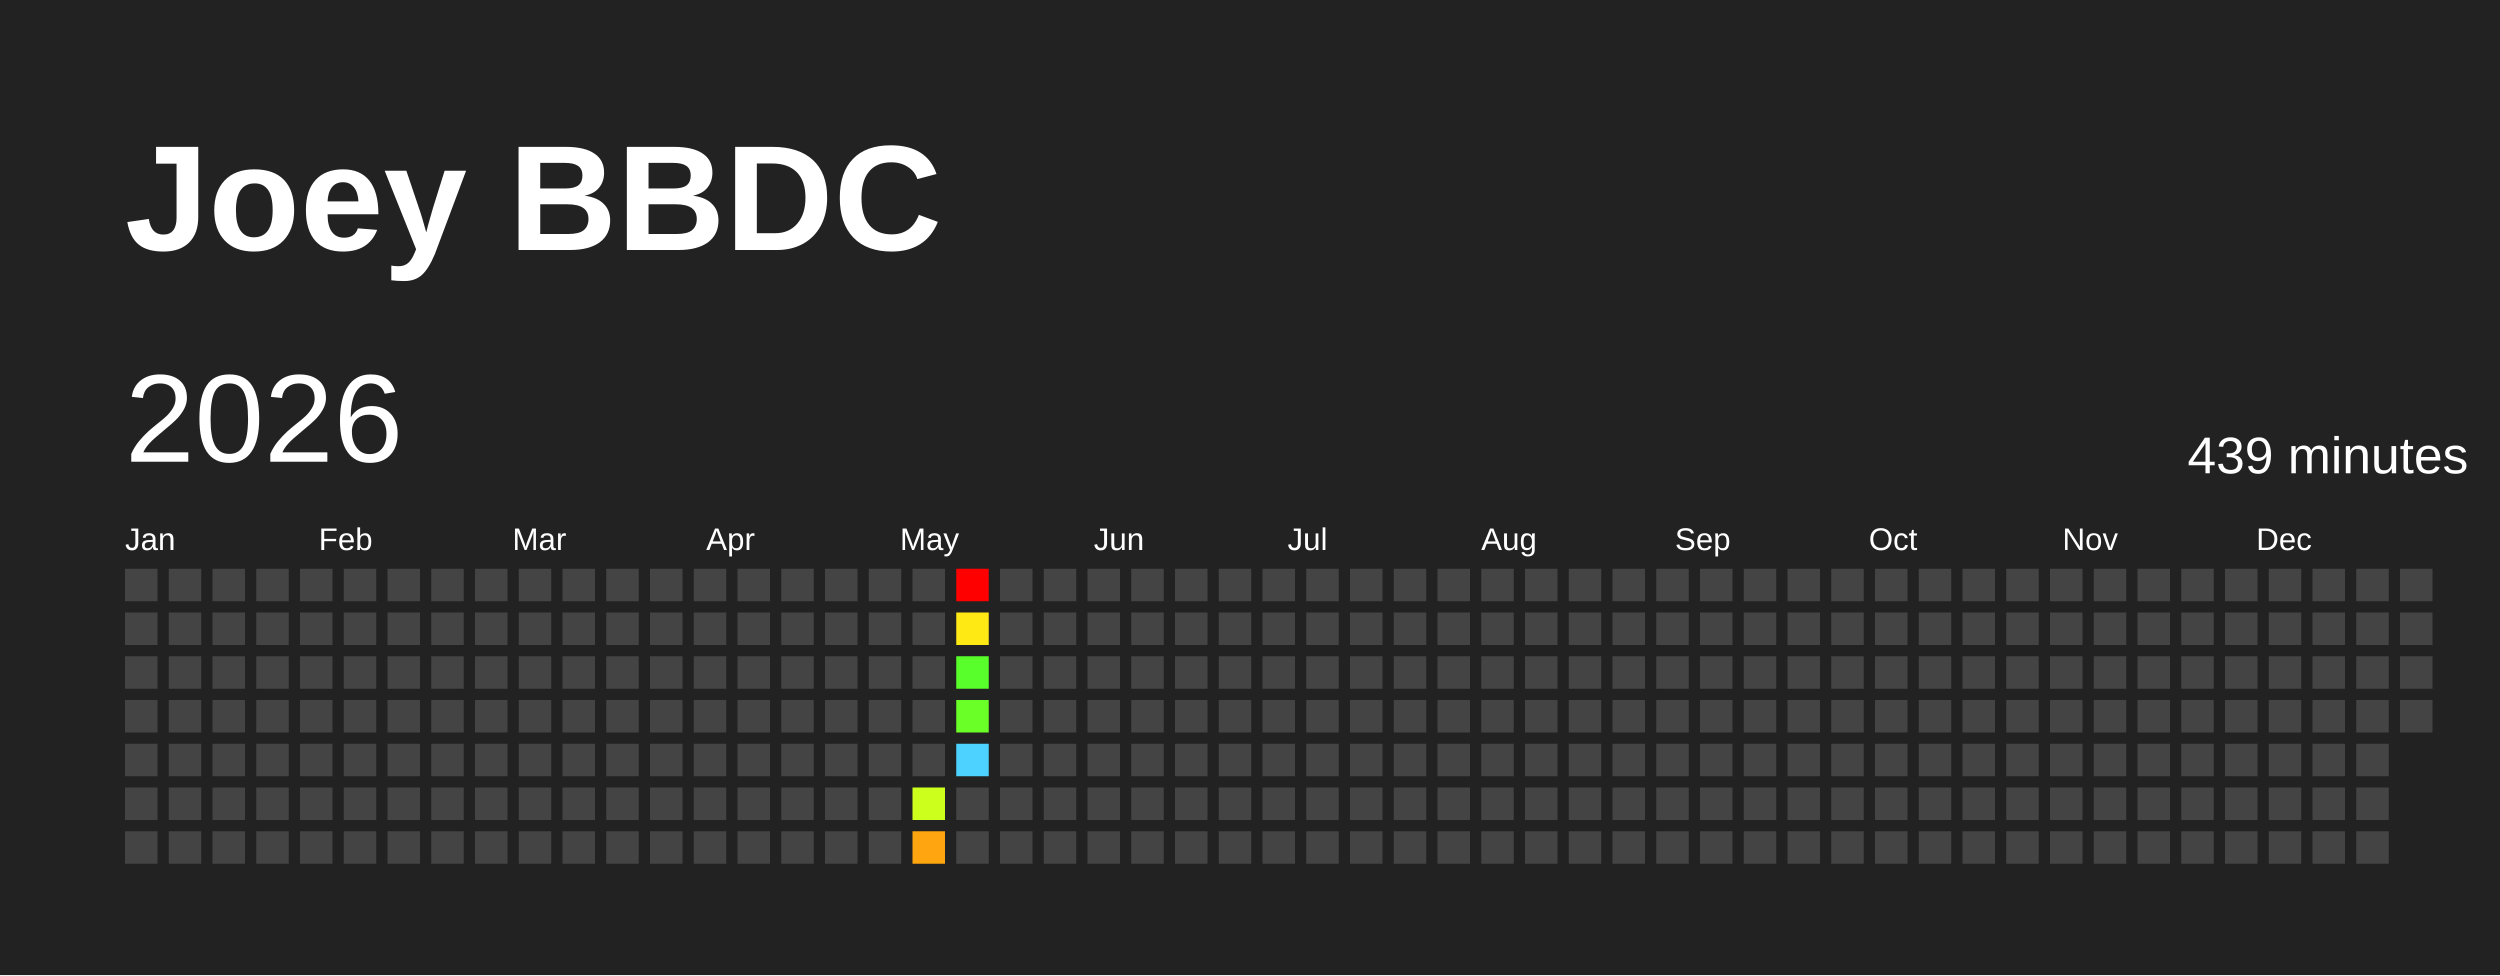
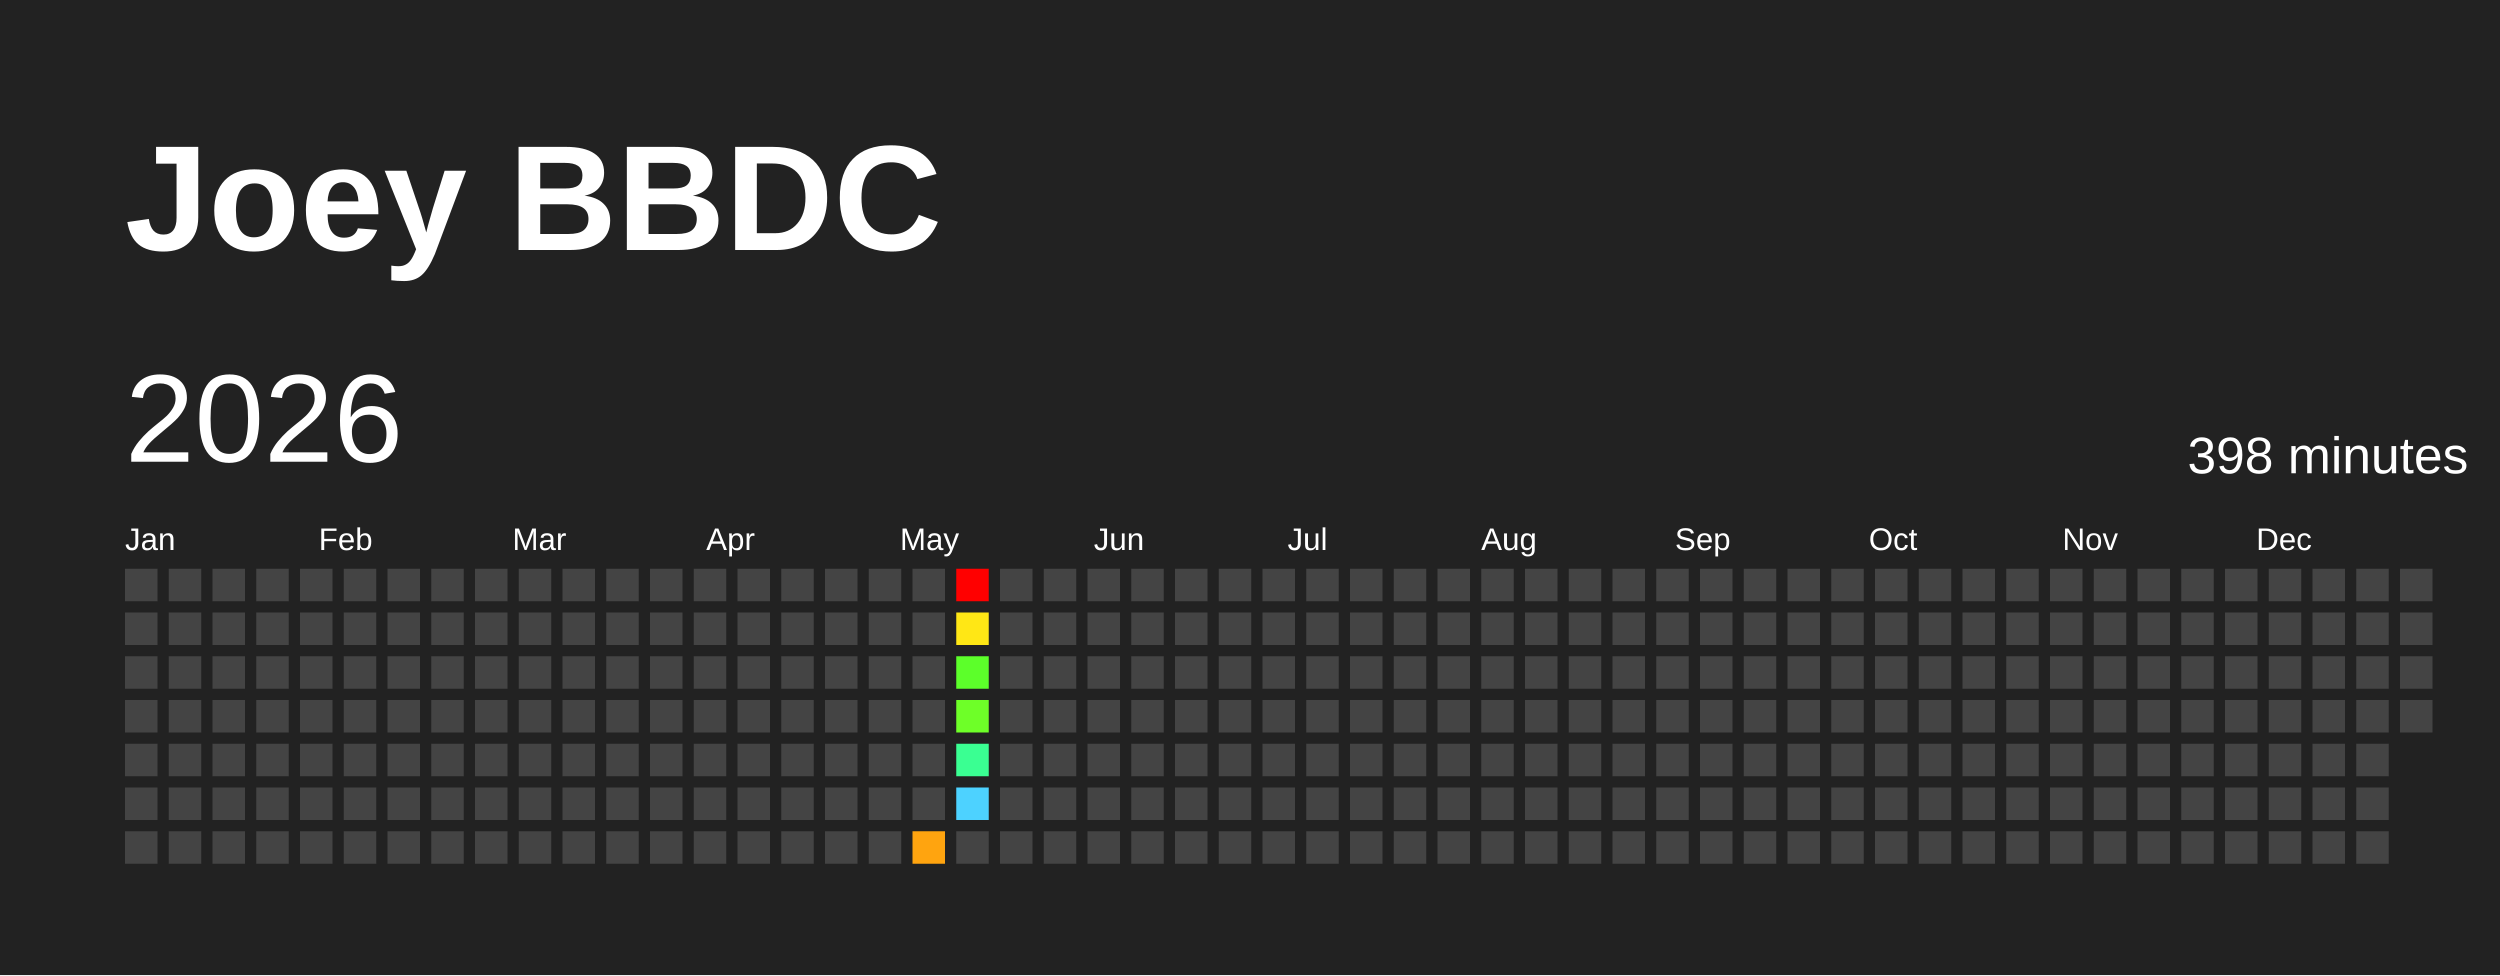
<svg xmlns="http://www.w3.org/2000/svg" baseProfile="full" height="78mm" version="1.1" viewBox="0,0,200,78" width="200mm">
  <defs />
  <rect fill="#222222" height="78" width="200" x="0" y="0" />
  <text fill="#FFFFFF" style="font-size:12px; font-family:Arial; font-weight:bold;" x="10" y="20">Joey BBDC</text>
  <text dominant-baseline="hanging" fill="#FFFFFF" style="font-size:10.0px; font-family:Arial;" x="10" y="30">2026</text>
-   <text dominant-baseline="hanging" fill="#FFFFFF" style="font-size:4.125px; font-family:Arial;" x="175" y="35">439 minutes</text>
+   <text dominant-baseline="hanging" fill="#FFFFFF" style="font-size:4.125px; font-family:Arial;" x="175" y="35">398 minutes</text>
  <text fill="#FFFFFF" style="font-size:2.5px; font-family:Arial" x="10.0" y="44">Jan</text>
  <text fill="#FFFFFF" style="font-size:2.5px; font-family:Arial" x="25.5" y="44">Feb</text>
  <text fill="#FFFFFF" style="font-size:2.5px; font-family:Arial" x="41.0" y="44">Mar</text>
  <text fill="#FFFFFF" style="font-size:2.5px; font-family:Arial" x="56.5" y="44">Apr</text>
  <text fill="#FFFFFF" style="font-size:2.5px; font-family:Arial" x="72.0" y="44">May</text>
  <text fill="#FFFFFF" style="font-size:2.5px; font-family:Arial" x="87.5" y="44">Jun</text>
  <text fill="#FFFFFF" style="font-size:2.5px; font-family:Arial" x="103.0" y="44">Jul</text>
  <text fill="#FFFFFF" style="font-size:2.5px; font-family:Arial" x="118.5" y="44">Aug</text>
  <text fill="#FFFFFF" style="font-size:2.5px; font-family:Arial" x="134.0" y="44">Sep</text>
  <text fill="#FFFFFF" style="font-size:2.5px; font-family:Arial" x="149.5" y="44">Oct</text>
  <text fill="#FFFFFF" style="font-size:2.5px; font-family:Arial" x="165.0" y="44">Nov</text>
  <text fill="#FFFFFF" style="font-size:2.5px; font-family:Arial" x="180.5" y="44">Dec</text>
  <rect fill="#444444" height="2.6" width="2.6" x="10.0" y="45.5" />
  <rect fill="#444444" height="2.6" width="2.6" x="10.0" y="49.0" />
  <rect fill="#444444" height="2.6" width="2.6" x="10.0" y="52.5" />
  <rect fill="#444444" height="2.6" width="2.6" x="10.0" y="56.0" />
  <rect fill="#444444" height="2.6" width="2.6" x="10.0" y="59.5" />
  <rect fill="#444444" height="2.6" width="2.6" x="10.0" y="63.0" />
  <rect fill="#444444" height="2.6" width="2.6" x="10.0" y="66.5" />
  <rect fill="#444444" height="2.6" width="2.6" x="13.5" y="45.5" />
  <rect fill="#444444" height="2.6" width="2.6" x="13.5" y="49.0" />
  <rect fill="#444444" height="2.6" width="2.6" x="13.5" y="52.5" />
  <rect fill="#444444" height="2.6" width="2.6" x="13.5" y="56.0" />
  <rect fill="#444444" height="2.6" width="2.6" x="13.5" y="59.5" />
  <rect fill="#444444" height="2.6" width="2.6" x="13.5" y="63.0" />
  <rect fill="#444444" height="2.6" width="2.6" x="13.5" y="66.5" />
  <rect fill="#444444" height="2.6" width="2.6" x="17.0" y="45.5" />
  <rect fill="#444444" height="2.6" width="2.6" x="17.0" y="49.0" />
  <rect fill="#444444" height="2.6" width="2.6" x="17.0" y="52.5" />
  <rect fill="#444444" height="2.6" width="2.6" x="17.0" y="56.0" />
  <rect fill="#444444" height="2.6" width="2.6" x="17.0" y="59.5" />
  <rect fill="#444444" height="2.6" width="2.6" x="17.0" y="63.0" />
  <rect fill="#444444" height="2.6" width="2.6" x="17.0" y="66.5" />
  <rect fill="#444444" height="2.6" width="2.6" x="20.5" y="45.5" />
  <rect fill="#444444" height="2.6" width="2.6" x="20.5" y="49.0" />
  <rect fill="#444444" height="2.6" width="2.6" x="20.5" y="52.5" />
  <rect fill="#444444" height="2.6" width="2.6" x="20.5" y="56.0" />
  <rect fill="#444444" height="2.6" width="2.6" x="20.5" y="59.5" />
  <rect fill="#444444" height="2.6" width="2.6" x="20.5" y="63.0" />
  <rect fill="#444444" height="2.6" width="2.6" x="20.5" y="66.5" />
  <rect fill="#444444" height="2.6" width="2.6" x="24.0" y="45.5" />
  <rect fill="#444444" height="2.6" width="2.6" x="24.0" y="49.0" />
  <rect fill="#444444" height="2.6" width="2.6" x="24.0" y="52.5" />
  <rect fill="#444444" height="2.6" width="2.6" x="24.0" y="56.0" />
  <rect fill="#444444" height="2.6" width="2.6" x="24.0" y="59.5" />
  <rect fill="#444444" height="2.6" width="2.6" x="24.0" y="63.0" />
  <rect fill="#444444" height="2.6" width="2.6" x="24.0" y="66.5" />
  <rect fill="#444444" height="2.6" width="2.6" x="27.5" y="45.5" />
  <rect fill="#444444" height="2.6" width="2.6" x="27.5" y="49.0" />
  <rect fill="#444444" height="2.6" width="2.6" x="27.5" y="52.5" />
  <rect fill="#444444" height="2.6" width="2.6" x="27.5" y="56.0" />
  <rect fill="#444444" height="2.6" width="2.6" x="27.5" y="59.5" />
  <rect fill="#444444" height="2.6" width="2.6" x="27.5" y="63.0" />
  <rect fill="#444444" height="2.6" width="2.6" x="27.5" y="66.5" />
  <rect fill="#444444" height="2.6" width="2.6" x="31.0" y="45.5" />
  <rect fill="#444444" height="2.6" width="2.6" x="31.0" y="49.0" />
  <rect fill="#444444" height="2.6" width="2.6" x="31.0" y="52.5" />
  <rect fill="#444444" height="2.6" width="2.6" x="31.0" y="56.0" />
  <rect fill="#444444" height="2.6" width="2.6" x="31.0" y="59.5" />
  <rect fill="#444444" height="2.6" width="2.6" x="31.0" y="63.0" />
  <rect fill="#444444" height="2.6" width="2.6" x="31.0" y="66.5" />
  <rect fill="#444444" height="2.6" width="2.6" x="34.5" y="45.5" />
  <rect fill="#444444" height="2.6" width="2.6" x="34.5" y="49.0" />
  <rect fill="#444444" height="2.6" width="2.6" x="34.5" y="52.5" />
  <rect fill="#444444" height="2.6" width="2.6" x="34.5" y="56.0" />
  <rect fill="#444444" height="2.6" width="2.6" x="34.5" y="59.5" />
  <rect fill="#444444" height="2.6" width="2.6" x="34.5" y="63.0" />
  <rect fill="#444444" height="2.6" width="2.6" x="34.5" y="66.5" />
  <rect fill="#444444" height="2.6" width="2.6" x="38.0" y="45.5" />
  <rect fill="#444444" height="2.6" width="2.6" x="38.0" y="49.0" />
  <rect fill="#444444" height="2.6" width="2.6" x="38.0" y="52.5" />
  <rect fill="#444444" height="2.6" width="2.6" x="38.0" y="56.0" />
  <rect fill="#444444" height="2.6" width="2.6" x="38.0" y="59.5" />
  <rect fill="#444444" height="2.6" width="2.6" x="38.0" y="63.0" />
  <rect fill="#444444" height="2.6" width="2.6" x="38.0" y="66.5" />
  <rect fill="#444444" height="2.6" width="2.6" x="41.5" y="45.5" />
  <rect fill="#444444" height="2.6" width="2.6" x="41.5" y="49.0" />
  <rect fill="#444444" height="2.6" width="2.6" x="41.5" y="52.5" />
  <rect fill="#444444" height="2.6" width="2.6" x="41.5" y="56.0" />
  <rect fill="#444444" height="2.6" width="2.6" x="41.5" y="59.5" />
  <rect fill="#444444" height="2.6" width="2.6" x="41.5" y="63.0" />
  <rect fill="#444444" height="2.6" width="2.6" x="41.5" y="66.5" />
  <rect fill="#444444" height="2.6" width="2.6" x="45.0" y="45.5" />
  <rect fill="#444444" height="2.6" width="2.6" x="45.0" y="49.0" />
  <rect fill="#444444" height="2.6" width="2.6" x="45.0" y="52.5" />
  <rect fill="#444444" height="2.6" width="2.6" x="45.0" y="56.0" />
  <rect fill="#444444" height="2.6" width="2.6" x="45.0" y="59.5" />
  <rect fill="#444444" height="2.6" width="2.6" x="45.0" y="63.0" />
  <rect fill="#444444" height="2.6" width="2.6" x="45.0" y="66.5" />
  <rect fill="#444444" height="2.6" width="2.6" x="48.5" y="45.5" />
  <rect fill="#444444" height="2.6" width="2.6" x="48.5" y="49.0" />
  <rect fill="#444444" height="2.6" width="2.6" x="48.5" y="52.5" />
  <rect fill="#444444" height="2.6" width="2.6" x="48.5" y="56.0" />
  <rect fill="#444444" height="2.6" width="2.6" x="48.5" y="59.5" />
  <rect fill="#444444" height="2.6" width="2.6" x="48.5" y="63.0" />
  <rect fill="#444444" height="2.6" width="2.6" x="48.5" y="66.5" />
  <rect fill="#444444" height="2.6" width="2.6" x="52.0" y="45.5" />
  <rect fill="#444444" height="2.6" width="2.6" x="52.0" y="49.0" />
  <rect fill="#444444" height="2.6" width="2.6" x="52.0" y="52.5" />
  <rect fill="#444444" height="2.6" width="2.6" x="52.0" y="56.0" />
  <rect fill="#444444" height="2.6" width="2.6" x="52.0" y="59.5" />
  <rect fill="#444444" height="2.6" width="2.6" x="52.0" y="63.0" />
  <rect fill="#444444" height="2.6" width="2.6" x="52.0" y="66.5" />
  <rect fill="#444444" height="2.6" width="2.6" x="55.5" y="45.5" />
  <rect fill="#444444" height="2.6" width="2.6" x="55.5" y="49.0" />
  <rect fill="#444444" height="2.6" width="2.6" x="55.5" y="52.5" />
  <rect fill="#444444" height="2.6" width="2.6" x="55.5" y="56.0" />
  <rect fill="#444444" height="2.6" width="2.6" x="55.5" y="59.5" />
  <rect fill="#444444" height="2.6" width="2.6" x="55.5" y="63.0" />
  <rect fill="#444444" height="2.6" width="2.6" x="55.5" y="66.5" />
  <rect fill="#444444" height="2.6" width="2.6" x="59.0" y="45.5" />
  <rect fill="#444444" height="2.6" width="2.6" x="59.0" y="49.0" />
  <rect fill="#444444" height="2.6" width="2.6" x="59.0" y="52.5" />
  <rect fill="#444444" height="2.6" width="2.6" x="59.0" y="56.0" />
  <rect fill="#444444" height="2.6" width="2.6" x="59.0" y="59.5" />
  <rect fill="#444444" height="2.6" width="2.6" x="59.0" y="63.0" />
  <rect fill="#444444" height="2.6" width="2.6" x="59.0" y="66.5" />
  <rect fill="#444444" height="2.6" width="2.6" x="62.5" y="45.5" />
  <rect fill="#444444" height="2.6" width="2.6" x="62.5" y="49.0" />
  <rect fill="#444444" height="2.6" width="2.6" x="62.5" y="52.5" />
  <rect fill="#444444" height="2.6" width="2.6" x="62.5" y="56.0" />
  <rect fill="#444444" height="2.6" width="2.6" x="62.5" y="59.5" />
  <rect fill="#444444" height="2.6" width="2.6" x="62.5" y="63.0" />
  <rect fill="#444444" height="2.6" width="2.6" x="62.5" y="66.5" />
  <rect fill="#444444" height="2.6" width="2.6" x="66.0" y="45.5" />
  <rect fill="#444444" height="2.6" width="2.6" x="66.0" y="49.0" />
  <rect fill="#444444" height="2.6" width="2.6" x="66.0" y="52.5" />
  <rect fill="#444444" height="2.6" width="2.6" x="66.0" y="56.0" />
  <rect fill="#444444" height="2.6" width="2.6" x="66.0" y="59.5" />
  <rect fill="#444444" height="2.6" width="2.6" x="66.0" y="63.0" />
  <rect fill="#444444" height="2.6" width="2.6" x="66.0" y="66.5" />
  <rect fill="#444444" height="2.6" width="2.6" x="69.5" y="45.5" />
  <rect fill="#444444" height="2.6" width="2.6" x="69.5" y="49.0" />
  <rect fill="#444444" height="2.6" width="2.6" x="69.5" y="52.5" />
  <rect fill="#444444" height="2.6" width="2.6" x="69.5" y="56.0" />
  <rect fill="#444444" height="2.6" width="2.6" x="69.5" y="59.5" />
  <rect fill="#444444" height="2.6" width="2.6" x="69.5" y="63.0" />
  <rect fill="#444444" height="2.6" width="2.6" x="69.5" y="66.5" />
  <rect fill="#444444" height="2.6" width="2.6" x="73.0" y="45.5" />
  <rect fill="#444444" height="2.6" width="2.6" x="73.0" y="49.0" />
  <rect fill="#444444" height="2.6" width="2.6" x="73.0" y="52.5" />
  <rect fill="#444444" height="2.6" width="2.6" x="73.0" y="56.0" />
  <rect fill="#444444" height="2.6" width="2.6" x="73.0" y="59.5" />
-   <rect fill="#cdff1d" height="2.6" width="2.6" x="73.0" y="63.0" />
-   <rect fill="#ffa50f" height="2.6" width="2.6" x="73.0" y="66.5" />
+   <rect fill="#444444" height="2.6" width="2.6" x="73.0" y="63.0" />
+   <rect fill="#ffa40f" height="2.6" width="2.6" x="73.0" y="66.5" />
  <rect fill="red" height="2.6" width="2.6" x="76.5" y="45.5" />
-   <rect fill="#ffe915" height="2.6" width="2.6" x="76.5" y="49.0" />
-   <rect fill="#58ff2a" height="2.6" width="2.6" x="76.5" y="52.5" />
-   <rect fill="#6bff28" height="2.6" width="2.6" x="76.5" y="56.0" />
-   <rect fill="#4dd2ff" height="2.6" width="2.6" x="76.5" y="59.5" />
-   <rect fill="#444444" height="2.6" width="2.6" x="76.5" y="63.0" />
+   <rect fill="#ffe715" height="2.6" width="2.6" x="76.5" y="49.0" />
+   <rect fill="#5cff2a" height="2.6" width="2.6" x="76.5" y="52.5" />
+   <rect fill="#6eff28" height="2.6" width="2.6" x="76.5" y="56.0" />
+   <rect fill="#3aff92" height="2.6" width="2.6" x="76.5" y="59.5" />
+   <rect fill="#4dd2ff" height="2.6" width="2.6" x="76.5" y="63.0" />
  <rect fill="#444444" height="2.6" width="2.6" x="76.5" y="66.5" />
  <rect fill="#444444" height="2.6" width="2.6" x="80.0" y="45.5" />
  <rect fill="#444444" height="2.6" width="2.6" x="80.0" y="49.0" />
  <rect fill="#444444" height="2.6" width="2.6" x="80.0" y="52.5" />
  <rect fill="#444444" height="2.6" width="2.6" x="80.0" y="56.0" />
  <rect fill="#444444" height="2.6" width="2.6" x="80.0" y="59.5" />
  <rect fill="#444444" height="2.6" width="2.6" x="80.0" y="63.0" />
  <rect fill="#444444" height="2.6" width="2.6" x="80.0" y="66.5" />
  <rect fill="#444444" height="2.6" width="2.6" x="83.5" y="45.5" />
  <rect fill="#444444" height="2.6" width="2.6" x="83.5" y="49.0" />
  <rect fill="#444444" height="2.6" width="2.6" x="83.5" y="52.5" />
  <rect fill="#444444" height="2.6" width="2.6" x="83.5" y="56.0" />
  <rect fill="#444444" height="2.6" width="2.6" x="83.5" y="59.5" />
  <rect fill="#444444" height="2.6" width="2.6" x="83.5" y="63.0" />
  <rect fill="#444444" height="2.6" width="2.6" x="83.5" y="66.5" />
  <rect fill="#444444" height="2.6" width="2.6" x="87.0" y="45.5" />
  <rect fill="#444444" height="2.6" width="2.6" x="87.0" y="49.0" />
  <rect fill="#444444" height="2.6" width="2.6" x="87.0" y="52.5" />
  <rect fill="#444444" height="2.6" width="2.6" x="87.0" y="56.0" />
  <rect fill="#444444" height="2.6" width="2.6" x="87.0" y="59.5" />
  <rect fill="#444444" height="2.6" width="2.6" x="87.0" y="63.0" />
  <rect fill="#444444" height="2.6" width="2.6" x="87.0" y="66.5" />
  <rect fill="#444444" height="2.6" width="2.6" x="90.5" y="45.5" />
  <rect fill="#444444" height="2.6" width="2.6" x="90.5" y="49.0" />
  <rect fill="#444444" height="2.6" width="2.6" x="90.5" y="52.5" />
  <rect fill="#444444" height="2.6" width="2.6" x="90.5" y="56.0" />
  <rect fill="#444444" height="2.6" width="2.6" x="90.5" y="59.5" />
  <rect fill="#444444" height="2.6" width="2.6" x="90.5" y="63.0" />
  <rect fill="#444444" height="2.6" width="2.6" x="90.5" y="66.5" />
  <rect fill="#444444" height="2.6" width="2.6" x="94.0" y="45.5" />
  <rect fill="#444444" height="2.6" width="2.6" x="94.0" y="49.0" />
  <rect fill="#444444" height="2.6" width="2.6" x="94.0" y="52.5" />
  <rect fill="#444444" height="2.6" width="2.6" x="94.0" y="56.0" />
  <rect fill="#444444" height="2.6" width="2.6" x="94.0" y="59.5" />
  <rect fill="#444444" height="2.6" width="2.6" x="94.0" y="63.0" />
  <rect fill="#444444" height="2.6" width="2.6" x="94.0" y="66.5" />
  <rect fill="#444444" height="2.6" width="2.6" x="97.5" y="45.5" />
  <rect fill="#444444" height="2.6" width="2.6" x="97.5" y="49.0" />
  <rect fill="#444444" height="2.6" width="2.6" x="97.5" y="52.5" />
  <rect fill="#444444" height="2.6" width="2.6" x="97.5" y="56.0" />
  <rect fill="#444444" height="2.6" width="2.6" x="97.5" y="59.5" />
  <rect fill="#444444" height="2.6" width="2.6" x="97.5" y="63.0" />
  <rect fill="#444444" height="2.6" width="2.6" x="97.5" y="66.5" />
  <rect fill="#444444" height="2.6" width="2.6" x="101.0" y="45.5" />
  <rect fill="#444444" height="2.6" width="2.6" x="101.0" y="49.0" />
  <rect fill="#444444" height="2.6" width="2.6" x="101.0" y="52.5" />
  <rect fill="#444444" height="2.6" width="2.6" x="101.0" y="56.0" />
  <rect fill="#444444" height="2.6" width="2.6" x="101.0" y="59.5" />
  <rect fill="#444444" height="2.6" width="2.6" x="101.0" y="63.0" />
  <rect fill="#444444" height="2.6" width="2.6" x="101.0" y="66.5" />
  <rect fill="#444444" height="2.6" width="2.6" x="104.5" y="45.5" />
  <rect fill="#444444" height="2.6" width="2.6" x="104.5" y="49.0" />
  <rect fill="#444444" height="2.6" width="2.6" x="104.5" y="52.5" />
  <rect fill="#444444" height="2.6" width="2.6" x="104.5" y="56.0" />
  <rect fill="#444444" height="2.6" width="2.6" x="104.5" y="59.5" />
  <rect fill="#444444" height="2.6" width="2.6" x="104.5" y="63.0" />
  <rect fill="#444444" height="2.6" width="2.6" x="104.5" y="66.5" />
  <rect fill="#444444" height="2.6" width="2.6" x="108.0" y="45.5" />
  <rect fill="#444444" height="2.6" width="2.6" x="108.0" y="49.0" />
  <rect fill="#444444" height="2.6" width="2.6" x="108.0" y="52.5" />
  <rect fill="#444444" height="2.6" width="2.6" x="108.0" y="56.0" />
  <rect fill="#444444" height="2.6" width="2.6" x="108.0" y="59.5" />
  <rect fill="#444444" height="2.6" width="2.6" x="108.0" y="63.0" />
  <rect fill="#444444" height="2.6" width="2.6" x="108.0" y="66.5" />
  <rect fill="#444444" height="2.6" width="2.6" x="111.5" y="45.5" />
  <rect fill="#444444" height="2.6" width="2.6" x="111.5" y="49.0" />
  <rect fill="#444444" height="2.6" width="2.6" x="111.5" y="52.5" />
  <rect fill="#444444" height="2.6" width="2.6" x="111.5" y="56.0" />
  <rect fill="#444444" height="2.6" width="2.6" x="111.5" y="59.5" />
  <rect fill="#444444" height="2.6" width="2.6" x="111.5" y="63.0" />
  <rect fill="#444444" height="2.6" width="2.6" x="111.5" y="66.5" />
  <rect fill="#444444" height="2.6" width="2.6" x="115.0" y="45.5" />
  <rect fill="#444444" height="2.6" width="2.6" x="115.0" y="49.0" />
  <rect fill="#444444" height="2.6" width="2.6" x="115.0" y="52.5" />
  <rect fill="#444444" height="2.6" width="2.6" x="115.0" y="56.0" />
  <rect fill="#444444" height="2.6" width="2.6" x="115.0" y="59.5" />
  <rect fill="#444444" height="2.6" width="2.6" x="115.0" y="63.0" />
  <rect fill="#444444" height="2.6" width="2.6" x="115.0" y="66.5" />
  <rect fill="#444444" height="2.6" width="2.6" x="118.5" y="45.5" />
  <rect fill="#444444" height="2.6" width="2.6" x="118.5" y="49.0" />
  <rect fill="#444444" height="2.6" width="2.6" x="118.5" y="52.5" />
  <rect fill="#444444" height="2.6" width="2.6" x="118.5" y="56.0" />
  <rect fill="#444444" height="2.6" width="2.6" x="118.5" y="59.5" />
  <rect fill="#444444" height="2.6" width="2.6" x="118.5" y="63.0" />
  <rect fill="#444444" height="2.6" width="2.6" x="118.5" y="66.5" />
  <rect fill="#444444" height="2.6" width="2.6" x="122.0" y="45.5" />
  <rect fill="#444444" height="2.6" width="2.6" x="122.0" y="49.0" />
  <rect fill="#444444" height="2.6" width="2.6" x="122.0" y="52.5" />
  <rect fill="#444444" height="2.6" width="2.6" x="122.0" y="56.0" />
  <rect fill="#444444" height="2.6" width="2.6" x="122.0" y="59.5" />
  <rect fill="#444444" height="2.6" width="2.6" x="122.0" y="63.0" />
  <rect fill="#444444" height="2.6" width="2.6" x="122.0" y="66.5" />
  <rect fill="#444444" height="2.6" width="2.6" x="125.5" y="45.5" />
  <rect fill="#444444" height="2.6" width="2.6" x="125.5" y="49.0" />
  <rect fill="#444444" height="2.6" width="2.6" x="125.5" y="52.5" />
  <rect fill="#444444" height="2.6" width="2.6" x="125.5" y="56.0" />
  <rect fill="#444444" height="2.6" width="2.6" x="125.5" y="59.5" />
  <rect fill="#444444" height="2.6" width="2.6" x="125.5" y="63.0" />
  <rect fill="#444444" height="2.6" width="2.6" x="125.5" y="66.5" />
  <rect fill="#444444" height="2.6" width="2.6" x="129.0" y="45.5" />
  <rect fill="#444444" height="2.6" width="2.6" x="129.0" y="49.0" />
  <rect fill="#444444" height="2.6" width="2.6" x="129.0" y="52.5" />
  <rect fill="#444444" height="2.6" width="2.6" x="129.0" y="56.0" />
  <rect fill="#444444" height="2.6" width="2.6" x="129.0" y="59.5" />
  <rect fill="#444444" height="2.6" width="2.6" x="129.0" y="63.0" />
  <rect fill="#444444" height="2.6" width="2.6" x="129.0" y="66.5" />
  <rect fill="#444444" height="2.6" width="2.6" x="132.5" y="45.5" />
  <rect fill="#444444" height="2.6" width="2.6" x="132.5" y="49.0" />
  <rect fill="#444444" height="2.6" width="2.6" x="132.5" y="52.5" />
  <rect fill="#444444" height="2.6" width="2.6" x="132.5" y="56.0" />
  <rect fill="#444444" height="2.6" width="2.6" x="132.5" y="59.5" />
  <rect fill="#444444" height="2.6" width="2.6" x="132.5" y="63.0" />
  <rect fill="#444444" height="2.6" width="2.6" x="132.5" y="66.5" />
  <rect fill="#444444" height="2.6" width="2.6" x="136.0" y="45.5" />
  <rect fill="#444444" height="2.6" width="2.6" x="136.0" y="49.0" />
  <rect fill="#444444" height="2.6" width="2.6" x="136.0" y="52.5" />
  <rect fill="#444444" height="2.6" width="2.6" x="136.0" y="56.0" />
  <rect fill="#444444" height="2.6" width="2.6" x="136.0" y="59.5" />
  <rect fill="#444444" height="2.6" width="2.6" x="136.0" y="63.0" />
  <rect fill="#444444" height="2.6" width="2.6" x="136.0" y="66.5" />
  <rect fill="#444444" height="2.6" width="2.6" x="139.5" y="45.5" />
  <rect fill="#444444" height="2.6" width="2.6" x="139.5" y="49.0" />
  <rect fill="#444444" height="2.6" width="2.6" x="139.5" y="52.5" />
  <rect fill="#444444" height="2.6" width="2.6" x="139.5" y="56.0" />
  <rect fill="#444444" height="2.6" width="2.6" x="139.5" y="59.5" />
  <rect fill="#444444" height="2.6" width="2.6" x="139.5" y="63.0" />
  <rect fill="#444444" height="2.6" width="2.6" x="139.5" y="66.5" />
  <rect fill="#444444" height="2.6" width="2.6" x="143.0" y="45.5" />
  <rect fill="#444444" height="2.6" width="2.6" x="143.0" y="49.0" />
  <rect fill="#444444" height="2.6" width="2.6" x="143.0" y="52.5" />
  <rect fill="#444444" height="2.6" width="2.6" x="143.0" y="56.0" />
  <rect fill="#444444" height="2.6" width="2.6" x="143.0" y="59.5" />
  <rect fill="#444444" height="2.6" width="2.6" x="143.0" y="63.0" />
  <rect fill="#444444" height="2.6" width="2.6" x="143.0" y="66.5" />
  <rect fill="#444444" height="2.6" width="2.6" x="146.5" y="45.5" />
  <rect fill="#444444" height="2.6" width="2.6" x="146.5" y="49.0" />
  <rect fill="#444444" height="2.6" width="2.6" x="146.5" y="52.5" />
  <rect fill="#444444" height="2.6" width="2.6" x="146.5" y="56.0" />
  <rect fill="#444444" height="2.6" width="2.6" x="146.5" y="59.5" />
  <rect fill="#444444" height="2.6" width="2.6" x="146.5" y="63.0" />
  <rect fill="#444444" height="2.6" width="2.6" x="146.5" y="66.5" />
  <rect fill="#444444" height="2.6" width="2.6" x="150.0" y="45.5" />
  <rect fill="#444444" height="2.6" width="2.6" x="150.0" y="49.0" />
  <rect fill="#444444" height="2.6" width="2.6" x="150.0" y="52.5" />
  <rect fill="#444444" height="2.6" width="2.6" x="150.0" y="56.0" />
  <rect fill="#444444" height="2.6" width="2.6" x="150.0" y="59.5" />
  <rect fill="#444444" height="2.6" width="2.6" x="150.0" y="63.0" />
  <rect fill="#444444" height="2.6" width="2.6" x="150.0" y="66.5" />
  <rect fill="#444444" height="2.6" width="2.6" x="153.5" y="45.5" />
  <rect fill="#444444" height="2.6" width="2.6" x="153.5" y="49.0" />
  <rect fill="#444444" height="2.6" width="2.6" x="153.5" y="52.5" />
  <rect fill="#444444" height="2.6" width="2.6" x="153.5" y="56.0" />
  <rect fill="#444444" height="2.6" width="2.6" x="153.5" y="59.5" />
  <rect fill="#444444" height="2.6" width="2.6" x="153.5" y="63.0" />
  <rect fill="#444444" height="2.6" width="2.6" x="153.5" y="66.5" />
  <rect fill="#444444" height="2.6" width="2.6" x="157.0" y="45.5" />
  <rect fill="#444444" height="2.6" width="2.6" x="157.0" y="49.0" />
  <rect fill="#444444" height="2.6" width="2.6" x="157.0" y="52.5" />
  <rect fill="#444444" height="2.6" width="2.6" x="157.0" y="56.0" />
  <rect fill="#444444" height="2.6" width="2.6" x="157.0" y="59.5" />
  <rect fill="#444444" height="2.6" width="2.6" x="157.0" y="63.0" />
  <rect fill="#444444" height="2.6" width="2.6" x="157.0" y="66.5" />
  <rect fill="#444444" height="2.6" width="2.6" x="160.5" y="45.5" />
  <rect fill="#444444" height="2.6" width="2.6" x="160.5" y="49.0" />
  <rect fill="#444444" height="2.6" width="2.6" x="160.5" y="52.5" />
  <rect fill="#444444" height="2.6" width="2.6" x="160.5" y="56.0" />
  <rect fill="#444444" height="2.6" width="2.6" x="160.5" y="59.5" />
  <rect fill="#444444" height="2.6" width="2.6" x="160.5" y="63.0" />
  <rect fill="#444444" height="2.6" width="2.6" x="160.5" y="66.5" />
  <rect fill="#444444" height="2.6" width="2.6" x="164.0" y="45.5" />
  <rect fill="#444444" height="2.6" width="2.6" x="164.0" y="49.0" />
  <rect fill="#444444" height="2.6" width="2.6" x="164.0" y="52.5" />
  <rect fill="#444444" height="2.6" width="2.6" x="164.0" y="56.0" />
  <rect fill="#444444" height="2.6" width="2.6" x="164.0" y="59.5" />
  <rect fill="#444444" height="2.6" width="2.6" x="164.0" y="63.0" />
  <rect fill="#444444" height="2.6" width="2.6" x="164.0" y="66.5" />
  <rect fill="#444444" height="2.6" width="2.6" x="167.5" y="45.5" />
  <rect fill="#444444" height="2.6" width="2.6" x="167.5" y="49.0" />
  <rect fill="#444444" height="2.6" width="2.6" x="167.5" y="52.5" />
  <rect fill="#444444" height="2.6" width="2.6" x="167.5" y="56.0" />
  <rect fill="#444444" height="2.6" width="2.6" x="167.5" y="59.5" />
  <rect fill="#444444" height="2.6" width="2.6" x="167.5" y="63.0" />
  <rect fill="#444444" height="2.6" width="2.6" x="167.5" y="66.5" />
  <rect fill="#444444" height="2.6" width="2.6" x="171.0" y="45.5" />
  <rect fill="#444444" height="2.6" width="2.6" x="171.0" y="49.0" />
  <rect fill="#444444" height="2.6" width="2.6" x="171.0" y="52.5" />
  <rect fill="#444444" height="2.6" width="2.6" x="171.0" y="56.0" />
  <rect fill="#444444" height="2.6" width="2.6" x="171.0" y="59.5" />
  <rect fill="#444444" height="2.6" width="2.6" x="171.0" y="63.0" />
  <rect fill="#444444" height="2.6" width="2.6" x="171.0" y="66.5" />
  <rect fill="#444444" height="2.6" width="2.6" x="174.5" y="45.5" />
  <rect fill="#444444" height="2.6" width="2.6" x="174.5" y="49.0" />
  <rect fill="#444444" height="2.6" width="2.6" x="174.5" y="52.5" />
  <rect fill="#444444" height="2.6" width="2.6" x="174.5" y="56.0" />
  <rect fill="#444444" height="2.6" width="2.6" x="174.5" y="59.5" />
  <rect fill="#444444" height="2.6" width="2.6" x="174.5" y="63.0" />
  <rect fill="#444444" height="2.6" width="2.6" x="174.5" y="66.5" />
  <rect fill="#444444" height="2.6" width="2.6" x="178.0" y="45.5" />
  <rect fill="#444444" height="2.6" width="2.6" x="178.0" y="49.0" />
  <rect fill="#444444" height="2.6" width="2.6" x="178.0" y="52.5" />
  <rect fill="#444444" height="2.6" width="2.6" x="178.0" y="56.0" />
  <rect fill="#444444" height="2.6" width="2.6" x="178.0" y="59.5" />
  <rect fill="#444444" height="2.6" width="2.6" x="178.0" y="63.0" />
  <rect fill="#444444" height="2.6" width="2.6" x="178.0" y="66.5" />
  <rect fill="#444444" height="2.6" width="2.6" x="181.5" y="45.5" />
  <rect fill="#444444" height="2.6" width="2.6" x="181.5" y="49.0" />
  <rect fill="#444444" height="2.6" width="2.6" x="181.5" y="52.5" />
  <rect fill="#444444" height="2.6" width="2.6" x="181.5" y="56.0" />
  <rect fill="#444444" height="2.6" width="2.6" x="181.5" y="59.5" />
  <rect fill="#444444" height="2.6" width="2.6" x="181.5" y="63.0" />
  <rect fill="#444444" height="2.6" width="2.6" x="181.5" y="66.5" />
  <rect fill="#444444" height="2.6" width="2.6" x="185.0" y="45.5" />
  <rect fill="#444444" height="2.6" width="2.6" x="185.0" y="49.0" />
  <rect fill="#444444" height="2.6" width="2.6" x="185.0" y="52.5" />
  <rect fill="#444444" height="2.6" width="2.6" x="185.0" y="56.0" />
  <rect fill="#444444" height="2.6" width="2.6" x="185.0" y="59.5" />
  <rect fill="#444444" height="2.6" width="2.6" x="185.0" y="63.0" />
  <rect fill="#444444" height="2.6" width="2.6" x="185.0" y="66.5" />
  <rect fill="#444444" height="2.6" width="2.6" x="188.5" y="45.5" />
  <rect fill="#444444" height="2.6" width="2.6" x="188.5" y="49.0" />
  <rect fill="#444444" height="2.6" width="2.6" x="188.5" y="52.5" />
  <rect fill="#444444" height="2.6" width="2.6" x="188.5" y="56.0" />
  <rect fill="#444444" height="2.6" width="2.6" x="188.5" y="59.5" />
  <rect fill="#444444" height="2.6" width="2.6" x="188.5" y="63.0" />
  <rect fill="#444444" height="2.6" width="2.6" x="188.5" y="66.5" />
  <rect fill="#444444" height="2.6" width="2.6" x="192.0" y="45.5" />
  <rect fill="#444444" height="2.6" width="2.6" x="192.0" y="49.0" />
  <rect fill="#444444" height="2.6" width="2.6" x="192.0" y="52.5" />
  <rect fill="#444444" height="2.6" width="2.6" x="192.0" y="56.0" />
</svg>
